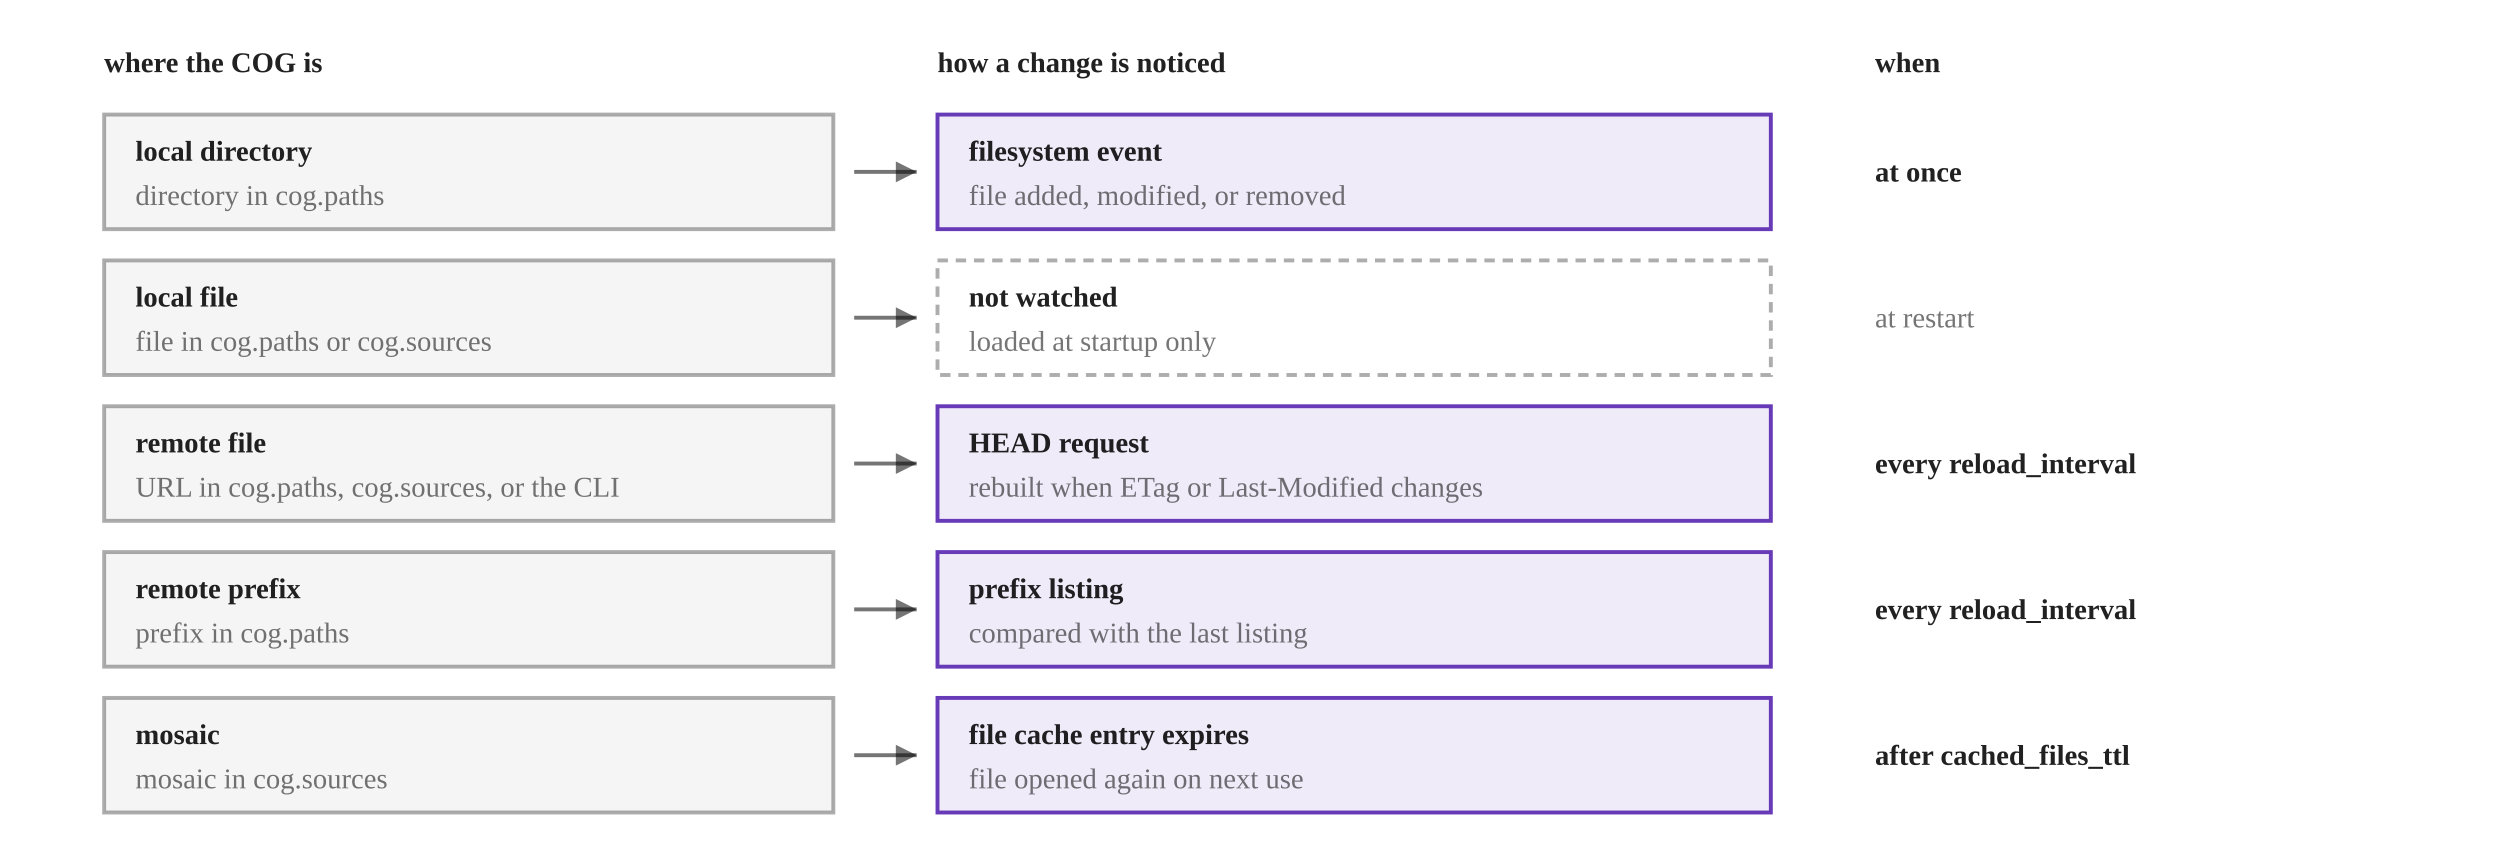
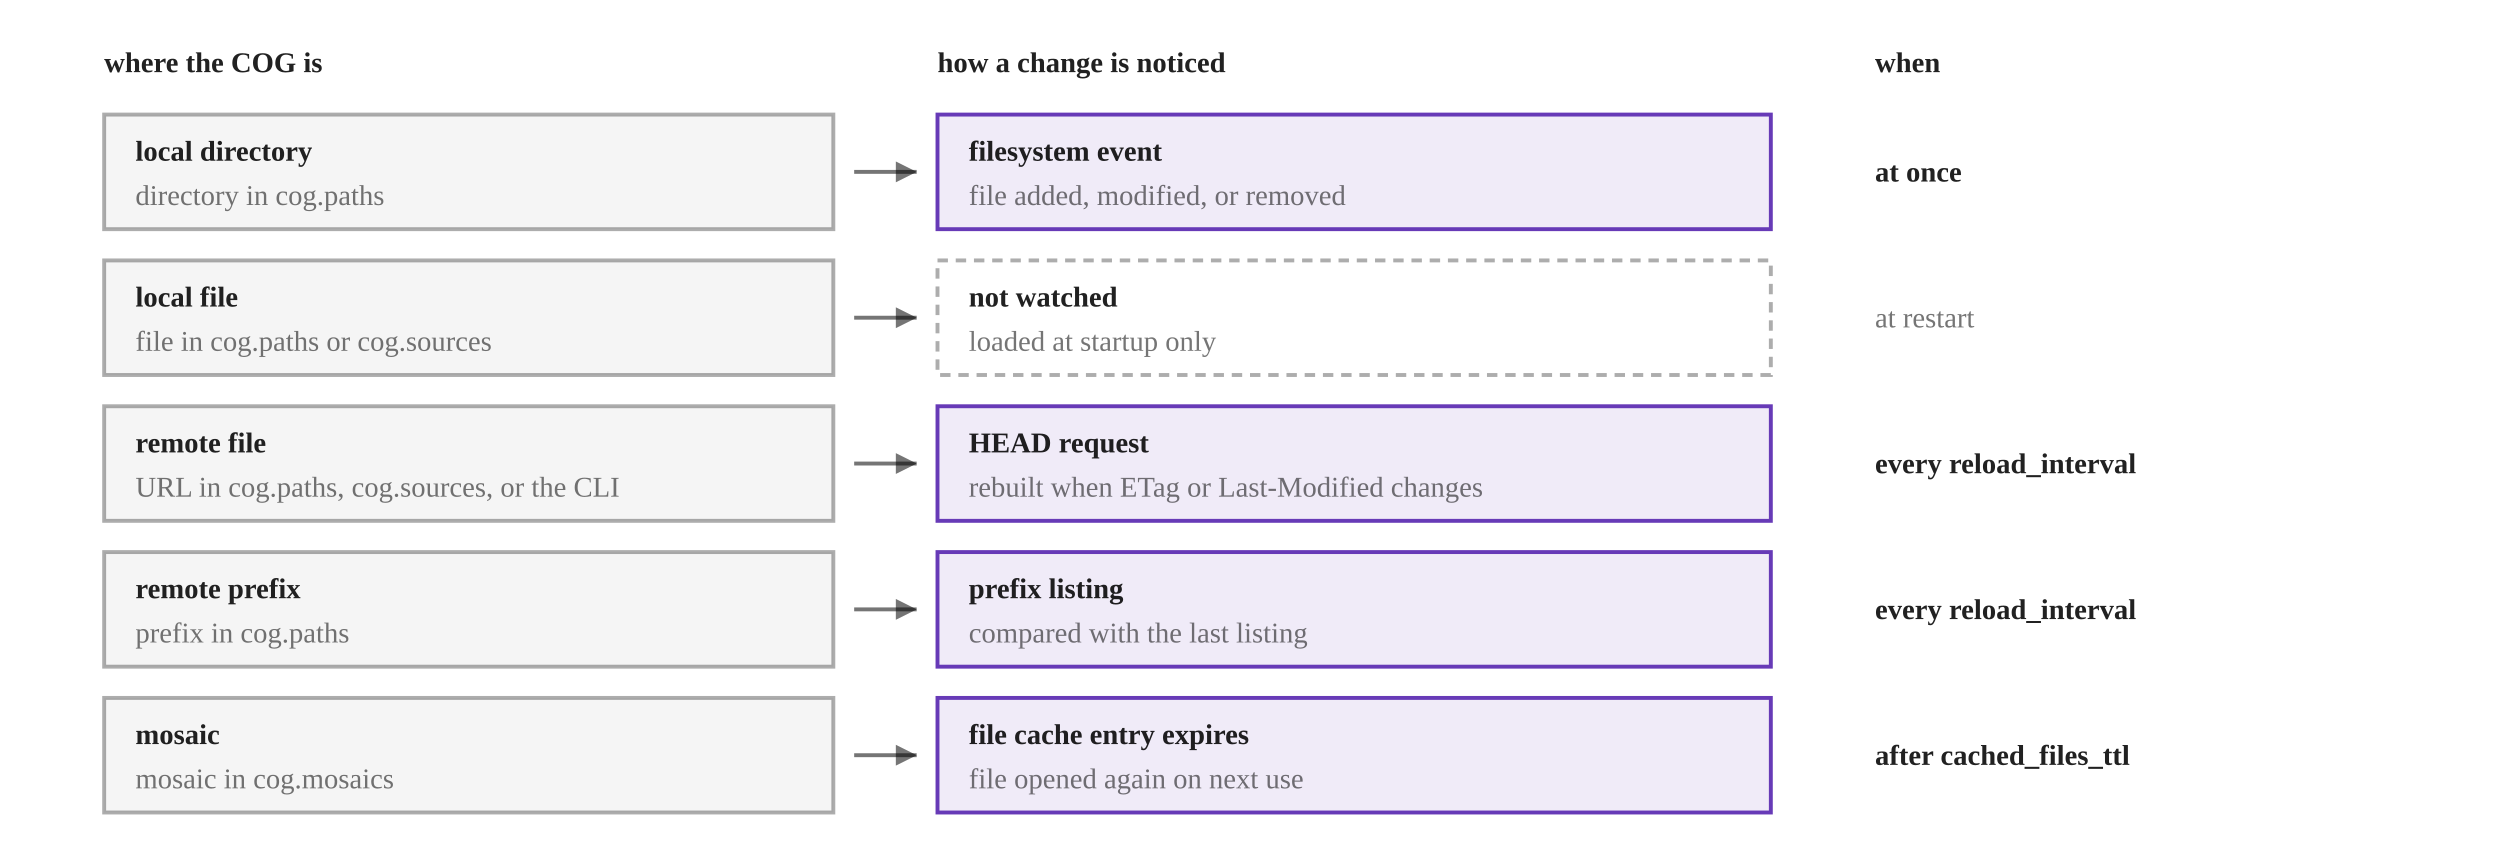
<svg xmlns="http://www.w3.org/2000/svg" id="cog-reload" viewBox="0 0 960 330" width="100%" role="img" aria-label="How Martin notices a changed COG depends on where it is: filesystem events for local directories, polling for remote files and prefixes, the file cache for mosaics, nothing for local files">
  <style>#cog-reload{font-family:var(--md-text-font-family,system-ui),system-ui,sans-serif;font-size:13px}#cog-reload .fg{fill:var(--md-default-fg-color,#000000de)}#cog-reload .muted{fill:var(--md-default-fg-color--light,#0000008a)}#cog-reload .line{stroke:var(--md-default-fg-color--lighter,#00000052);fill:none}#cog-reload .arrow{stroke:var(--md-default-fg-color--light,#0000008a);fill:none;stroke-width:1.5}#cog-reload .head{fill:var(--md-default-fg-color--light,#0000008a)}#cog-reload text{dominant-baseline:central}#cog-reload .t{font-weight:600}#cog-reload .s{font-size:11px}#cog-reload .mono{font-family:var(--md-code-font-family,ui-monospace),ui-monospace,monospace;font-size:11px}#cog-reload .box{fill:var(--md-code-bg-color,#f5f5f5);stroke:var(--md-default-fg-color--lighter,#00000052);stroke-width:1.5}#cog-reload .hi{fill:var(--md-primary-fg-color,#673ab7);fill-opacity:.1;stroke:var(--md-primary-fg-color,#673ab7);stroke-width:1.5}#cog-reload .sel{fill:var(--md-primary-fg-color,#673ab7);fill-opacity:.3;stroke:var(--md-primary-fg-color,#673ab7);stroke-width:1.5}#cog-reload .acc{fill:var(--md-accent-fg-color,#7c4dff);fill-opacity:.12;stroke:var(--md-accent-fg-color,#7c4dff);stroke-width:1.5}#cog-reload .ghost{fill:none;stroke:var(--md-default-fg-color--lighter,#00000052);stroke-width:1.5;stroke-dasharray:4 3}#cog-reload .apron{fill:var(--md-accent-fg-color,#7c4dff);fill-opacity:.12;stroke:var(--md-accent-fg-color,#7c4dff);stroke-width:1.5;stroke-dasharray:5 3}#cog-reload .accline{stroke:var(--md-accent-fg-color,#7c4dff);fill:none;stroke-width:2}#cog-reload .accdot{fill:var(--md-accent-fg-color,#7c4dff)}#cog-reload .accarrow{stroke:var(--md-accent-fg-color,#7c4dff);fill:none;stroke-width:1.5}#cog-reload .acchead{fill:var(--md-accent-fg-color,#7c4dff)}</style>
  <text class="fg s t" x="40" y="24" text-anchor="start">where the COG is</text>
  <text class="fg s t" x="360" y="24" text-anchor="start">how a change is noticed</text>
  <text class="fg s t" x="720" y="24" text-anchor="start">when</text>
  <rect class="box" x="40" y="44" width="280" height="44" rx="0" />
  <text class="fg t s" x="52" y="58" text-anchor="start">local directory</text>
  <text class="muted s" x="52" y="75" text-anchor="start">directory in cog.paths</text>
  <path class="arrow" d="M328 66 L352 66" />
  <path class="head" d="M352 66 L344.0 70.0 L344.0 62.0 Z" />
  <rect class="hi" x="360" y="44" width="320" height="44" rx="0" />
  <text class="fg t s" x="372" y="58" text-anchor="start">filesystem event</text>
  <text class="muted s" x="372" y="75" text-anchor="start">file added, modified, or removed</text>
  <text class="fg s t" x="720" y="66" text-anchor="start">at once</text>
  <rect class="box" x="40" y="100" width="280" height="44" rx="0" />
  <text class="fg t s" x="52" y="114" text-anchor="start">local file</text>
  <text class="muted s" x="52" y="131" text-anchor="start">file in cog.paths or cog.sources</text>
  <path class="arrow" d="M328 122 L352 122" />
  <path class="head" d="M352 122 L344.0 126.0 L344.0 118.0 Z" />
  <rect class="ghost" x="360" y="100" width="320" height="44" rx="0" />
  <text class="fg t s" x="372" y="114" text-anchor="start">not watched</text>
  <text class="muted s" x="372" y="131" text-anchor="start">loaded at startup only</text>
  <text class="muted s" x="720" y="122" text-anchor="start">at restart</text>
  <rect class="box" x="40" y="156" width="280" height="44" rx="0" />
  <text class="fg t s" x="52" y="170" text-anchor="start">remote file</text>
  <text class="muted s" x="52" y="187" text-anchor="start">URL in cog.paths, cog.sources, or the CLI</text>
  <path class="arrow" d="M328 178 L352 178" />
  <path class="head" d="M352 178 L344.0 182.0 L344.0 174.0 Z" />
  <rect class="hi" x="360" y="156" width="320" height="44" rx="0" />
  <text class="fg t s" x="372" y="170" text-anchor="start">HEAD request</text>
  <text class="muted s" x="372" y="187" text-anchor="start">rebuilt when ETag or Last-Modified changes</text>
  <text class="fg s t" x="720" y="178" text-anchor="start">every reload_interval</text>
  <rect class="box" x="40" y="212" width="280" height="44" rx="0" />
  <text class="fg t s" x="52" y="226" text-anchor="start">remote prefix</text>
  <text class="muted s" x="52" y="243" text-anchor="start">prefix in cog.paths</text>
  <path class="arrow" d="M328 234 L352 234" />
  <path class="head" d="M352 234 L344.0 238.0 L344.0 230.0 Z" />
  <rect class="hi" x="360" y="212" width="320" height="44" rx="0" />
  <text class="fg t s" x="372" y="226" text-anchor="start">prefix listing</text>
  <text class="muted s" x="372" y="243" text-anchor="start">compared with the last listing</text>
  <text class="fg s t" x="720" y="234" text-anchor="start">every reload_interval</text>
  <rect class="box" x="40" y="268" width="280" height="44" rx="0" />
  <text class="fg t s" x="52" y="282" text-anchor="start">mosaic</text>
-   <text class="muted s" x="52" y="299" text-anchor="start">mosaic in cog.sources</text>
+   <text class="muted s" x="52" y="299" text-anchor="start">mosaic in cog.mosaics</text>
  <path class="arrow" d="M328 290 L352 290" />
  <path class="head" d="M352 290 L344.0 294.0 L344.0 286.0 Z" />
  <rect class="hi" x="360" y="268" width="320" height="44" rx="0" />
  <text class="fg t s" x="372" y="282" text-anchor="start">file cache entry expires</text>
  <text class="muted s" x="372" y="299" text-anchor="start">file opened again on next use</text>
  <text class="fg s t" x="720" y="290" text-anchor="start">after cached_files_ttl</text>
</svg>
